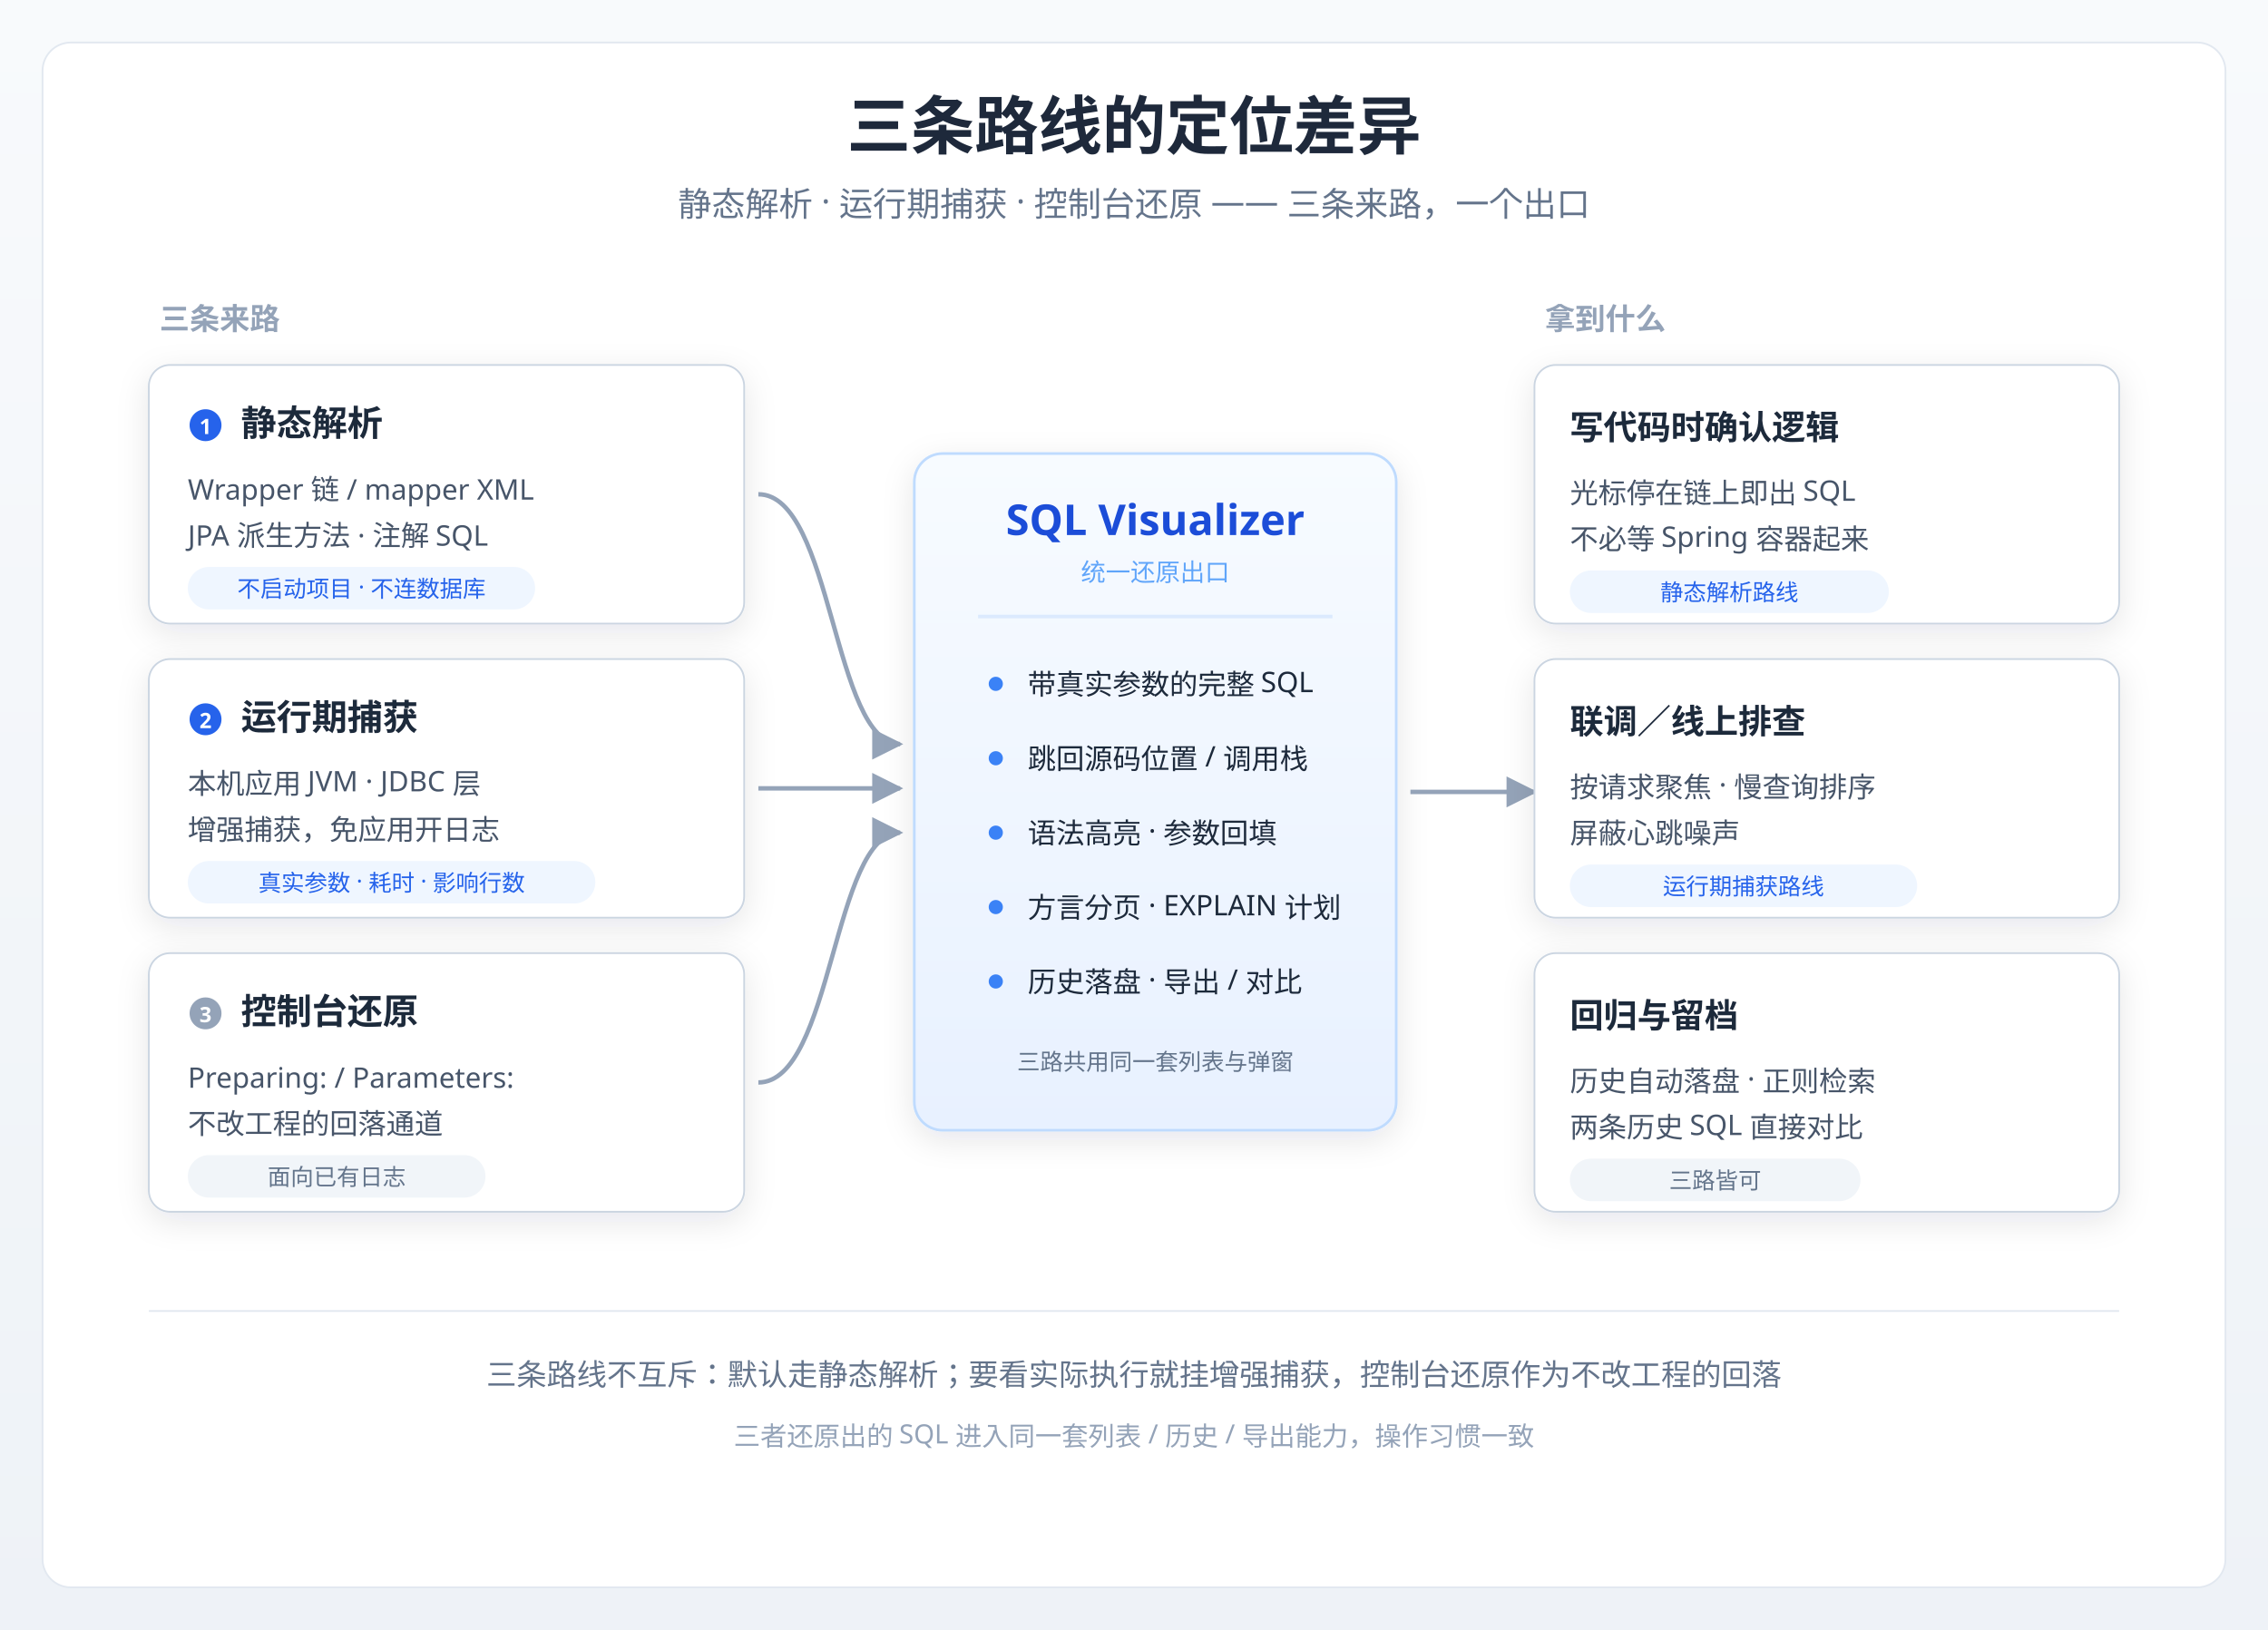
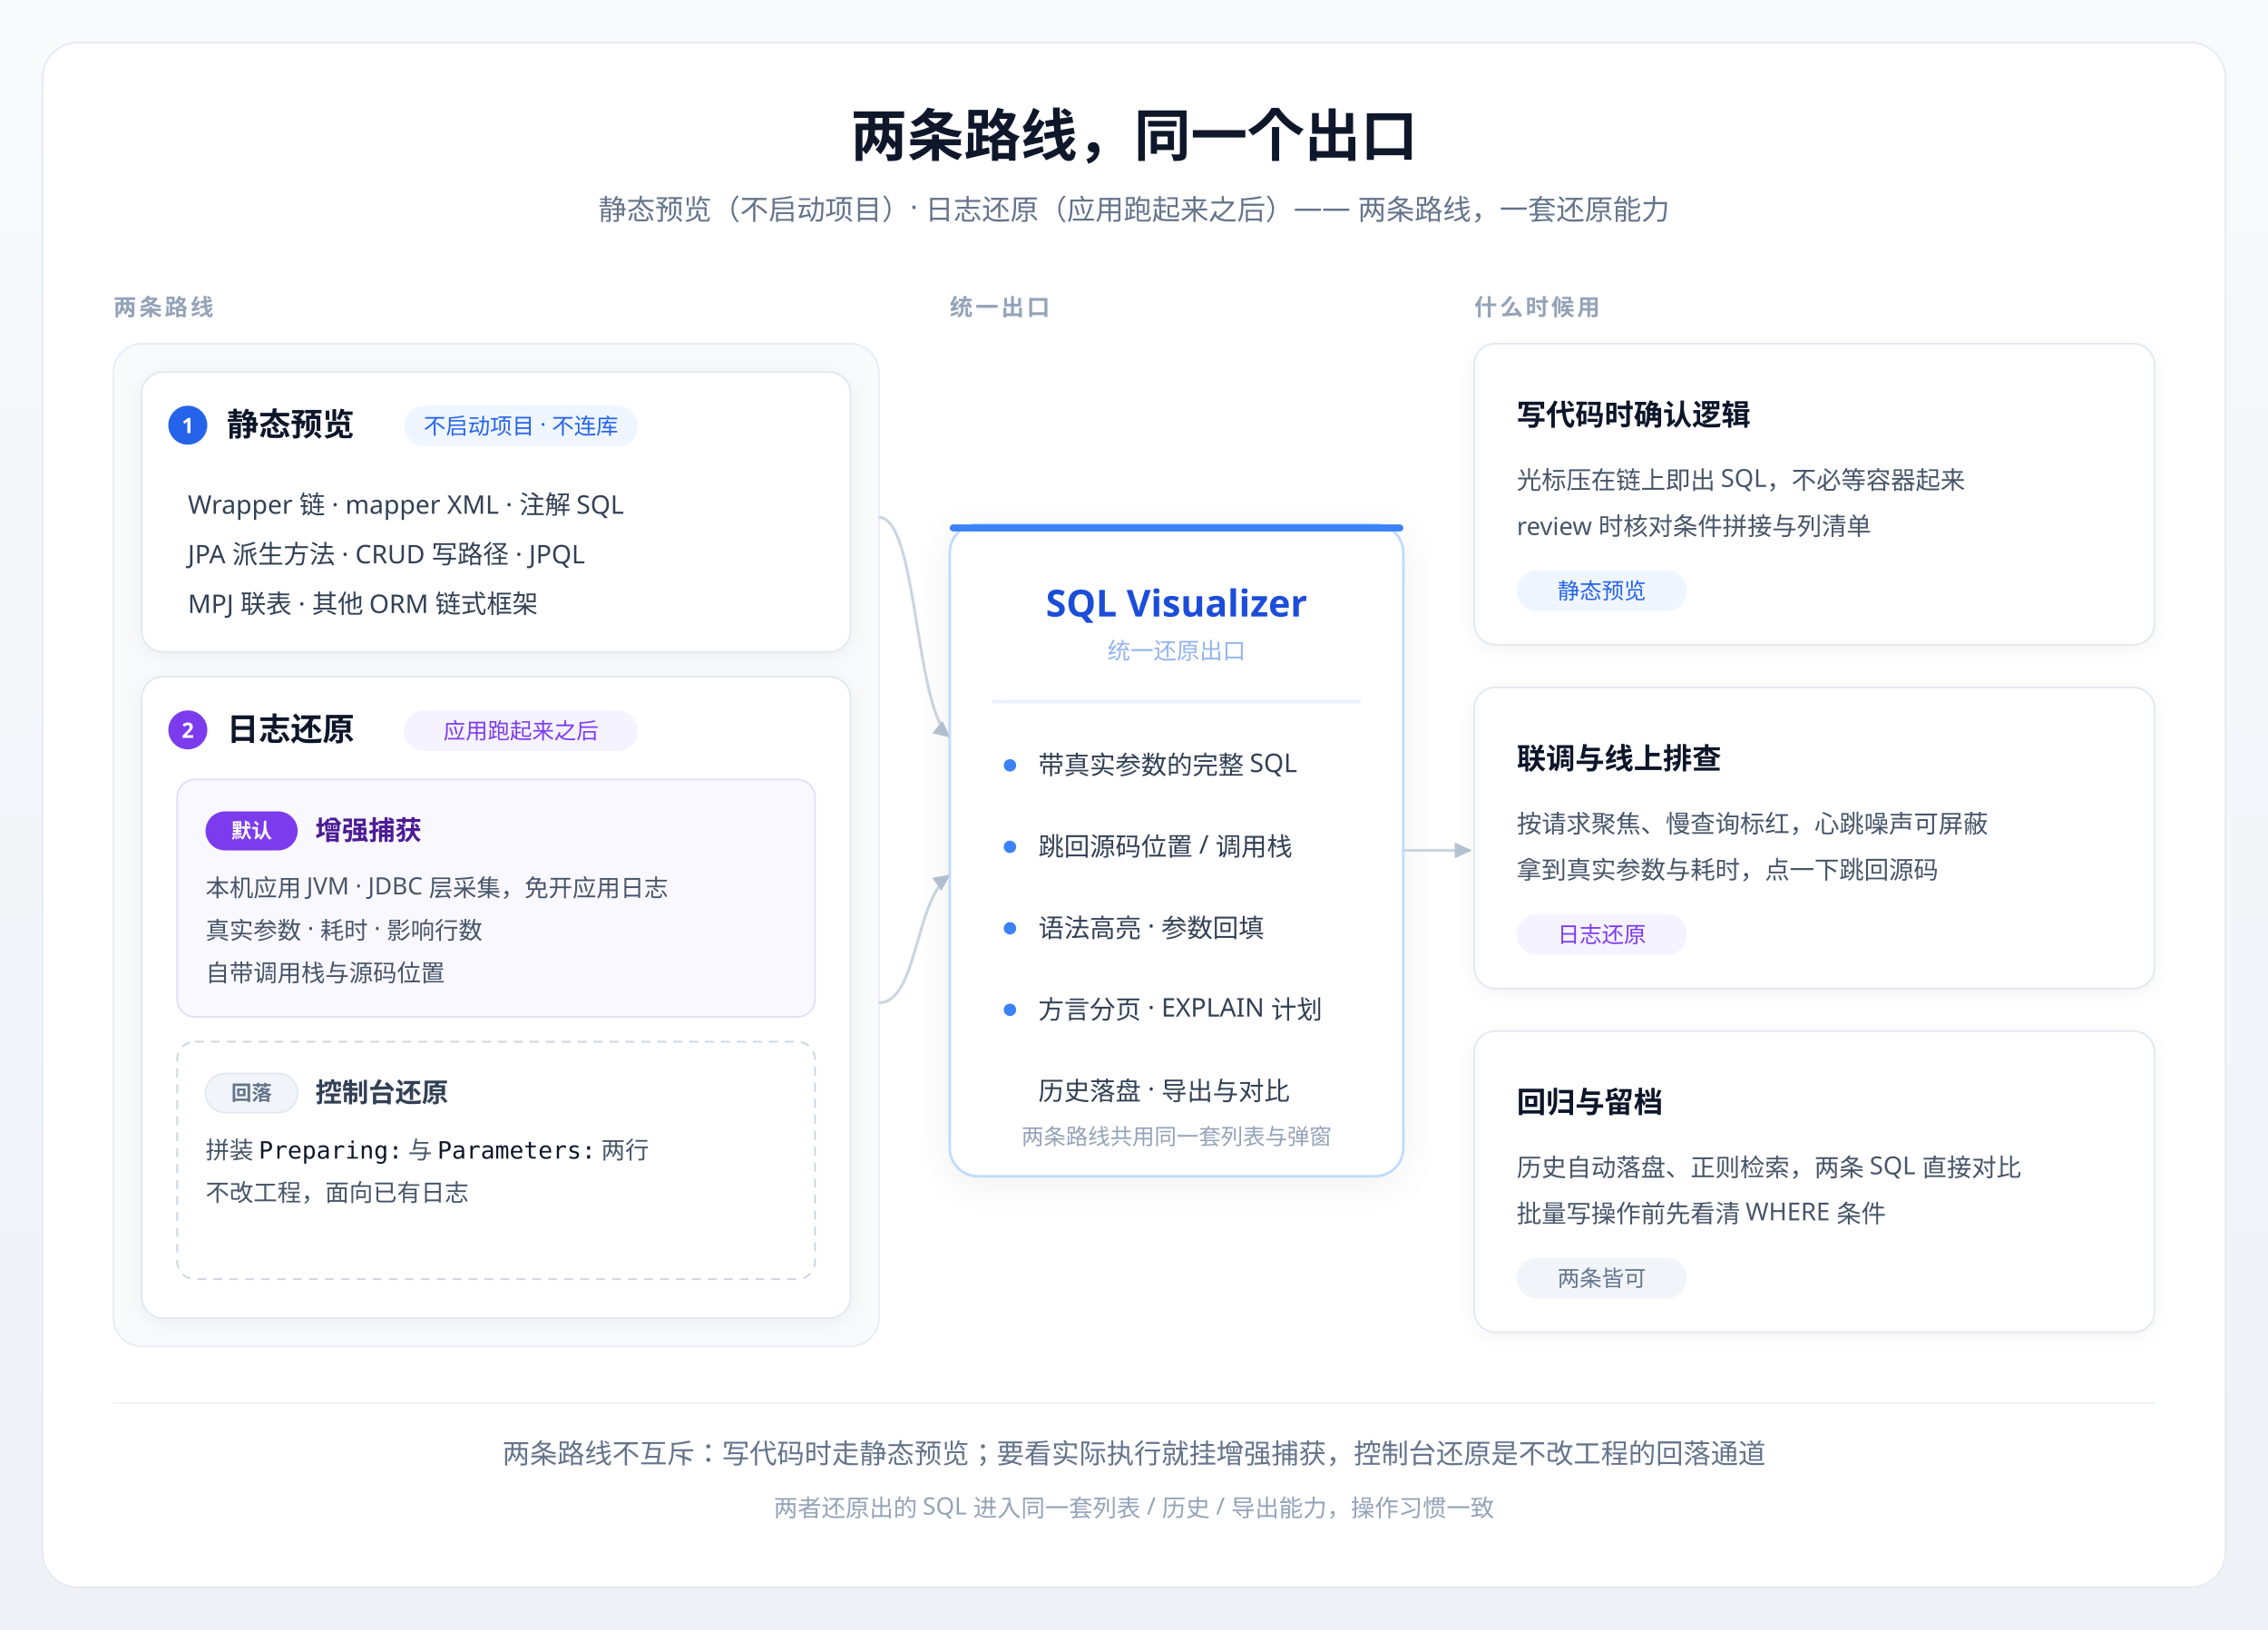
<svg xmlns="http://www.w3.org/2000/svg" width="1280" height="920" viewBox="0 0 1280 920">
  <defs>
-     <linearGradient id="bg" x1="0" y1="0" x2="0" y2="1">
+     <linearGradient id="page" x1="0" y1="0" x2="0" y2="1">
      <stop offset="0" stop-color="#f8fafc" />
      <stop offset="1" stop-color="#eef2f7" />
    </linearGradient>
-     <linearGradient id="core" x1="0" y1="0" x2="0" y2="1">
-       <stop offset="0" stop-color="#f7fbff" />
-       <stop offset="1" stop-color="#e8f1ff" />
-     </linearGradient>
-     <filter id="ds" x="-30%" y="-30%" width="160%" height="160%">
-       <feDropShadow dx="0" dy="5" stdDeviation="9" flood-color="#0f172a" flood-opacity="0.10" />
+     <filter id="card" x="-20%" y="-20%" width="140%" height="140%">
+       <feDropShadow dx="0" dy="4" stdDeviation="10" flood-color="#0f172a" flood-opacity="0.06" />
    </filter>
-     <marker id="ar" viewBox="0 0 10 10" refX="9" refY="5" markerWidth="7" markerHeight="7" orient="auto-start-reverse">
-       <path d="M 0 0 L 10 5 L 0 10 z" fill="#94a3b8" />
+     <filter id="soft" x="-20%" y="-20%" width="140%" height="140%">
+       <feDropShadow dx="0" dy="2" stdDeviation="5" flood-color="#0f172a" flood-opacity="0.05" />
+     </filter>
+     <marker id="arrow" viewBox="0 0 10 10" refX="8.5" refY="5" markerWidth="7" markerHeight="7" orient="auto-start-reverse">
+       <path d="M 0.5 1 L 9 5 L 0.5 9 z" fill="#b6c2d1" />
    </marker>
  </defs>
-   <rect width="1280" height="920" fill="url(#bg)" />
-   <rect x="24" y="24" width="1232" height="872" rx="16" fill="#ffffff" stroke="#e2e8f0" />
-   <text x="640" y="84" text-anchor="middle" font-family="system-ui, 'Segoe UI', sans-serif" font-size="36" font-weight="700" fill="#1e293b">三条路线的定位差异</text>
-   <text x="640" y="122" text-anchor="middle" font-family="system-ui, 'Segoe UI', sans-serif" font-size="19" fill="#64748b">静态解析 · 运行期捕获 · 控制台还原 —— 三条来路，一个出口</text>
-   <g font-family="system-ui, 'Segoe UI', sans-serif">
-     <text x="90" y="186" font-size="17" font-weight="600" fill="#94a3b8">三条来路</text>
-     <g filter="url(#ds)">
-       <rect x="84" y="206" width="336" height="146" rx="12" fill="#ffffff" stroke="#cbd5e1" />
-       <circle cx="116" cy="240" r="9" fill="#2563eb" />
-       <text x="116" y="245" text-anchor="middle" font-size="12" font-weight="700" fill="#ffffff">1</text>
-       <text x="136" y="246" font-size="20" font-weight="600" fill="#1e293b">静态解析</text>
-       <text x="106" y="282" font-size="16" fill="#475569">Wrapper 链 / mapper XML</text>
-       <text x="106" y="308" font-size="16" fill="#475569">JPA 派生方法 · 注解 SQL</text>
-       <rect x="106" y="320" width="196" height="24" rx="12" fill="#eff6ff" />
-       <text x="204" y="337" text-anchor="middle" font-size="13" fill="#2563eb">不启动项目 · 不连数据库</text>
+   <rect width="1280" height="920" fill="url(#page)" />
+   <rect x="24" y="24" width="1232" height="872" rx="20" fill="#ffffff" stroke="#e6ebf2" />
+   <g font-family="system-ui, 'Segoe UI', 'PingFang SC', 'Microsoft YaHei', sans-serif">
+     <text x="640" y="88" text-anchor="middle" font-size="32" font-weight="700" fill="#0f172a">两条路线，同一个出口</text>
+     <text x="640" y="124" text-anchor="middle" font-size="16" fill="#64748b">静态预览（不启动项目）· 日志还原（应用跑起来之后）—— 两条路线，一套还原能力</text>
+     <text x="64" y="178" font-size="13" font-weight="600" fill="#94a3b8" letter-spacing="1.5">两条路线</text>
+     <rect x="64" y="194" width="432" height="566" rx="16" fill="#f8fafc" stroke="#e8edf4" />
+     <g filter="url(#soft)">
+       <rect x="80" y="210" width="400" height="158" rx="12" fill="#ffffff" stroke="#e2e8f0" />
+       <circle cx="106" cy="240" r="11" fill="#2563eb" />
+       <text x="106" y="244.5" text-anchor="middle" font-size="12" font-weight="700" fill="#ffffff">1</text>
+       <text x="128" y="246" font-size="18" font-weight="600" fill="#0f172a">静态预览</text>
+       <rect x="228" y="229" width="132" height="23" rx="11.5" fill="#eff6ff" />
+       <text x="294" y="245" text-anchor="middle" font-size="12.5" fill="#2563eb">不启动项目 · 不连库</text>
+       <text x="106" y="290" font-size="14.5" fill="#334155">Wrapper 链 · mapper XML · 注解 SQL</text>
+       <text x="106" y="318" font-size="14.5" fill="#334155">JPA 派生方法 · CRUD 写路径 · JPQL</text>
+       <text x="106" y="346" font-size="14.5" fill="#334155">MPJ 联表 · 其他 ORM 链式框架</text>
    </g>
-     <g filter="url(#ds)">
-       <rect x="84" y="372" width="336" height="146" rx="12" fill="#ffffff" stroke="#cbd5e1" />
-       <circle cx="116" cy="406" r="9" fill="#2563eb" />
-       <text x="116" y="411" text-anchor="middle" font-size="12" font-weight="700" fill="#ffffff">2</text>
-       <text x="136" y="412" font-size="20" font-weight="600" fill="#1e293b">运行期捕获</text>
-       <text x="106" y="448" font-size="16" fill="#475569">本机应用 JVM · JDBC 层</text>
-       <text x="106" y="474" font-size="16" fill="#475569">增强捕获，免应用开日志</text>
-       <rect x="106" y="486" width="230" height="24" rx="12" fill="#eff6ff" />
-       <text x="221" y="503" text-anchor="middle" font-size="13" fill="#2563eb">真实参数 · 耗时 · 影响行数</text>
+     <g filter="url(#soft)">
+       <rect x="80" y="382" width="400" height="362" rx="12" fill="#ffffff" stroke="#e2e8f0" />
+       <circle cx="106" cy="412" r="11" fill="#7c3aed" />
+       <text x="106" y="416.5" text-anchor="middle" font-size="12" font-weight="700" fill="#ffffff">2</text>
+       <text x="128" y="418" font-size="18" font-weight="600" fill="#0f172a">日志还原</text>
+       <rect x="228" y="401" width="132" height="23" rx="11.5" fill="#f5f3ff" />
+       <text x="294" y="417" text-anchor="middle" font-size="12.5" fill="#7c3aed">应用跑起来之后</text>
+       <rect x="100" y="440" width="360" height="134" rx="10" fill="#faf8ff" stroke="#e4ddfb" />
+       <rect x="116" y="458" width="52" height="22" rx="11" fill="#7c3aed" />
+       <text x="142" y="473" text-anchor="middle" font-size="11.5" font-weight="600" fill="#ffffff">默认</text>
+       <text x="178" y="474" font-size="15" font-weight="600" fill="#4c1d95">增强捕获</text>
+       <text x="116" y="506" font-size="13.5" fill="#475569">本机应用 JVM · JDBC 层采集，免开应用日志</text>
+       <text x="116" y="530" font-size="13.5" fill="#475569">真实参数 · 耗时 · 影响行数</text>
+       <text x="116" y="554" font-size="13.5" fill="#475569">自带调用栈与源码位置</text>
+       <rect x="100" y="588" width="360" height="134" rx="10" fill="#ffffff" stroke="#cbd5e1" stroke-dasharray="5 4" />
+       <rect x="116" y="606" width="52" height="22" rx="11" fill="#f1f5f9" stroke="#e2e8f0" />
+       <text x="142" y="621" text-anchor="middle" font-size="11.5" font-weight="600" fill="#64748b">回落</text>
+       <text x="178" y="622" font-size="15" font-weight="600" fill="#334155">控制台还原</text>
+       <text x="116" y="654" font-size="13.5" fill="#475569">拼装 <tspan font-family="ui-monospace, 'SFMono-Regular', Consolas, monospace" fill="#0f172a">Preparing:</tspan> 与 <tspan font-family="ui-monospace, 'SFMono-Regular', Consolas, monospace" fill="#0f172a">Parameters:</tspan> 两行</text>
+       <text x="116" y="678" font-size="13.5" fill="#475569">不改工程，面向已有日志</text>
    </g>
-     <g filter="url(#ds)">
-       <rect x="84" y="538" width="336" height="146" rx="12" fill="#ffffff" stroke="#cbd5e1" />
-       <circle cx="116" cy="572" r="9" fill="#94a3b8" />
-       <text x="116" y="577" text-anchor="middle" font-size="12" font-weight="700" fill="#ffffff">3</text>
-       <text x="136" y="578" font-size="20" font-weight="600" fill="#1e293b">控制台还原</text>
-       <text x="106" y="614" font-size="16" fill="#475569">Preparing: / Parameters:</text>
-       <text x="106" y="640" font-size="16" fill="#475569">不改工程的回落通道</text>
-       <rect x="106" y="652" width="168" height="24" rx="12" fill="#f1f5f9" />
-       <text x="190" y="669" text-anchor="middle" font-size="13" fill="#64748b">面向已有日志</text>
+     <path d="M 496 292 C 518 292 516 400 536 416" fill="none" stroke="#cbd5e1" stroke-width="1.6" marker-end="url(#arrow)" />
+     <path d="M 496 566 C 518 566 516 508 536 494" fill="none" stroke="#cbd5e1" stroke-width="1.6" marker-end="url(#arrow)" />
+     <text x="536" y="178" font-size="13" font-weight="600" fill="#94a3b8" letter-spacing="1.5">统一出口</text>
+     <g filter="url(#card)">
+       <rect x="536" y="296" width="256" height="368" rx="16" fill="#ffffff" stroke="#bfdbfe" stroke-width="1.5" />
+       <rect x="536" y="296" width="256" height="4" rx="2" fill="#3b82f6" />
+       <text x="664" y="348" text-anchor="middle" font-size="21" font-weight="700" fill="#1d4ed8">SQL Visualizer</text>
+       <text x="664" y="372" text-anchor="middle" font-size="13" fill="#93b4f0">统一还原出口</text>
+       <line x1="560" y1="396" x2="768" y2="396" stroke="#eaf1fe" stroke-width="2" />
+       <g fill="#3b82f6">
+         <circle cx="570" cy="432" r="3.5" />
+         <circle cx="570" cy="478" r="3.5" />
+         <circle cx="570" cy="524" r="3.5" />
+         <circle cx="570" cy="570" r="3.5" />
+       </g>
+       <text x="586" y="437" font-size="14.5" fill="#334155">带真实参数的完整 SQL</text>
+       <text x="586" y="483" font-size="14.5" fill="#334155">跳回源码位置 / 调用栈</text>
+       <text x="586" y="529" font-size="14.5" fill="#334155">语法高亮 · 参数回填</text>
+       <text x="586" y="575" font-size="14.5" fill="#334155">方言分页 · EXPLAIN 计划</text>
+       <text x="586" y="621" font-size="14.5" fill="#334155">历史落盘 · 导出与对比</text>
+       <text x="664" y="646" text-anchor="middle" font-size="12.5" fill="#94a3b8">两条路线共用同一套列表与弹窗</text>
    </g>
-     <path d="M 428 279 C 470 279 470 420 508 420" fill="none" stroke="#94a3b8" stroke-width="2.5" marker-end="url(#ar)" />
-     <path d="M 428 445 L 508 445" fill="none" stroke="#94a3b8" stroke-width="2.5" marker-end="url(#ar)" />
-     <path d="M 428 611 C 470 611 470 470 508 470" fill="none" stroke="#94a3b8" stroke-width="2.5" marker-end="url(#ar)" />
-     <g filter="url(#ds)">
-       <rect x="516" y="256" width="272" height="382" rx="16" fill="url(#core)" stroke="#bfdbfe" stroke-width="1.5" />
-       <text x="652" y="302" text-anchor="middle" font-size="24" font-weight="700" fill="#1d4ed8">SQL Visualizer</text>
-       <text x="652" y="328" text-anchor="middle" font-size="14" fill="#60a5fa">统一还原出口</text>
-       <line x1="552" y1="348" x2="752" y2="348" stroke="#dbeafe" stroke-width="2" />
-       <circle cx="562" cy="386" r="4" fill="#3b82f6" />
-       <text x="580" y="392" font-size="16" fill="#1e293b">带真实参数的完整 SQL</text>
-       <circle cx="562" cy="428" r="4" fill="#3b82f6" />
-       <text x="580" y="434" font-size="16" fill="#1e293b">跳回源码位置 / 调用栈</text>
-       <circle cx="562" cy="470" r="4" fill="#3b82f6" />
-       <text x="580" y="476" font-size="16" fill="#1e293b">语法高亮 · 参数回填</text>
-       <circle cx="562" cy="512" r="4" fill="#3b82f6" />
-       <text x="580" y="518" font-size="16" fill="#1e293b">方言分页 · EXPLAIN 计划</text>
-       <circle cx="562" cy="554" r="4" fill="#3b82f6" />
-       <text x="580" y="560" font-size="16" fill="#1e293b">历史落盘 · 导出 / 对比</text>
-       <text x="652" y="604" text-anchor="middle" font-size="13" fill="#64748b">三路共用同一套列表与弹窗</text>
+     <path d="M 792 480 L 830 480" fill="none" stroke="#cbd5e1" stroke-width="1.6" marker-end="url(#arrow)" />
+     <text x="832" y="178" font-size="13" font-weight="600" fill="#94a3b8" letter-spacing="1.5">什么时候用</text>
+     <g filter="url(#soft)">
+       <rect x="832" y="194" width="384" height="170" rx="12" fill="#ffffff" stroke="#e2e8f0" />
+       <text x="856" y="240" font-size="16.5" font-weight="600" fill="#0f172a">写代码时确认逻辑</text>
+       <text x="856" y="276" font-size="14" fill="#475569">光标压在链上即出 SQL，不必等容器起来</text>
+       <text x="856" y="302" font-size="14" fill="#475569">review 时核对条件拼接与列清单</text>
+       <rect x="856" y="322" width="96" height="23" rx="11.5" fill="#eff6ff" />
+       <text x="904" y="338" text-anchor="middle" font-size="12.5" fill="#2563eb">静态预览</text>
    </g>
-     <path d="M 796 447 L 866 447" fill="none" stroke="#94a3b8" stroke-width="2.5" marker-end="url(#ar)" />
-     <text x="872" y="186" font-size="17" font-weight="600" fill="#94a3b8">拿到什么</text>
-     <g filter="url(#ds)">
-       <rect x="866" y="206" width="330" height="146" rx="12" fill="#ffffff" stroke="#cbd5e1" />
-       <text x="886" y="248" font-size="19" font-weight="600" fill="#1e293b">写代码时确认逻辑</text>
-       <text x="886" y="284" font-size="16" fill="#475569">光标停在链上即出 SQL</text>
-       <text x="886" y="310" font-size="16" fill="#475569">不必等 Spring 容器起来</text>
-       <rect x="886" y="322" width="180" height="24" rx="12" fill="#eff6ff" />
-       <text x="976" y="339" text-anchor="middle" font-size="13" fill="#2563eb">静态解析路线</text>
+     <g filter="url(#soft)">
+       <rect x="832" y="388" width="384" height="170" rx="12" fill="#ffffff" stroke="#e2e8f0" />
+       <text x="856" y="434" font-size="16.5" font-weight="600" fill="#0f172a">联调与线上排查</text>
+       <text x="856" y="470" font-size="14" fill="#475569">按请求聚焦、慢查询标红，心跳噪声可屏蔽</text>
+       <text x="856" y="496" font-size="14" fill="#475569">拿到真实参数与耗时，点一下跳回源码</text>
+       <rect x="856" y="516" width="96" height="23" rx="11.5" fill="#f5f3ff" />
+       <text x="904" y="532" text-anchor="middle" font-size="12.5" fill="#7c3aed">日志还原</text>
    </g>
-     <g filter="url(#ds)">
-       <rect x="866" y="372" width="330" height="146" rx="12" fill="#ffffff" stroke="#cbd5e1" />
-       <text x="886" y="414" font-size="19" font-weight="600" fill="#1e293b">联调／线上排查</text>
-       <text x="886" y="450" font-size="16" fill="#475569">按请求聚焦 · 慢查询排序</text>
-       <text x="886" y="476" font-size="16" fill="#475569">屏蔽心跳噪声</text>
-       <rect x="886" y="488" width="196" height="24" rx="12" fill="#eff6ff" />
-       <text x="984" y="505" text-anchor="middle" font-size="13" fill="#2563eb">运行期捕获路线</text>
+     <g filter="url(#soft)">
+       <rect x="832" y="582" width="384" height="170" rx="12" fill="#ffffff" stroke="#e2e8f0" />
+       <text x="856" y="628" font-size="16.5" font-weight="600" fill="#0f172a">回归与留档</text>
+       <text x="856" y="664" font-size="14" fill="#475569">历史自动落盘、正则检索，两条 SQL 直接对比</text>
+       <text x="856" y="690" font-size="14" fill="#475569">批量写操作前先看清 WHERE 条件</text>
+       <rect x="856" y="710" width="96" height="23" rx="11.5" fill="#f1f5f9" />
+       <text x="904" y="726" text-anchor="middle" font-size="12.5" fill="#64748b">两条皆可</text>
    </g>
-     <g filter="url(#ds)">
-       <rect x="866" y="538" width="330" height="146" rx="12" fill="#ffffff" stroke="#cbd5e1" />
-       <text x="886" y="580" font-size="19" font-weight="600" fill="#1e293b">回归与留档</text>
-       <text x="886" y="616" font-size="16" fill="#475569">历史自动落盘 · 正则检索</text>
-       <text x="886" y="642" font-size="16" fill="#475569">两条历史 SQL 直接对比</text>
-       <rect x="886" y="654" width="164" height="24" rx="12" fill="#f1f5f9" />
-       <text x="968" y="671" text-anchor="middle" font-size="13" fill="#64748b">三路皆可</text>
-     </g>
-     <line x1="84" y1="740" x2="1196" y2="740" stroke="#e2e8f0" />
-     <text x="640" y="782" text-anchor="middle" font-size="17" fill="#64748b">三条路线不互斥：默认走静态解析；要看实际执行就挂增强捕获，控制台还原作为不改工程的回落</text>
-     <text x="640" y="816" text-anchor="middle" font-size="15" fill="#94a3b8">三者还原出的 SQL 进入同一套列表 / 历史 / 导出能力，操作习惯一致</text>
+     <line x1="64" y1="792" x2="1216" y2="792" stroke="#eef2f7" />
+     <text x="640" y="826" text-anchor="middle" font-size="15.5" fill="#64748b">两条路线不互斥：写代码时走静态预览；要看实际执行就挂增强捕获，控制台还原是不改工程的回落通道</text>
+     <text x="640" y="856" text-anchor="middle" font-size="13.5" fill="#94a3b8">两者还原出的 SQL 进入同一套列表 / 历史 / 导出能力，操作习惯一致</text>
  </g>
</svg>
